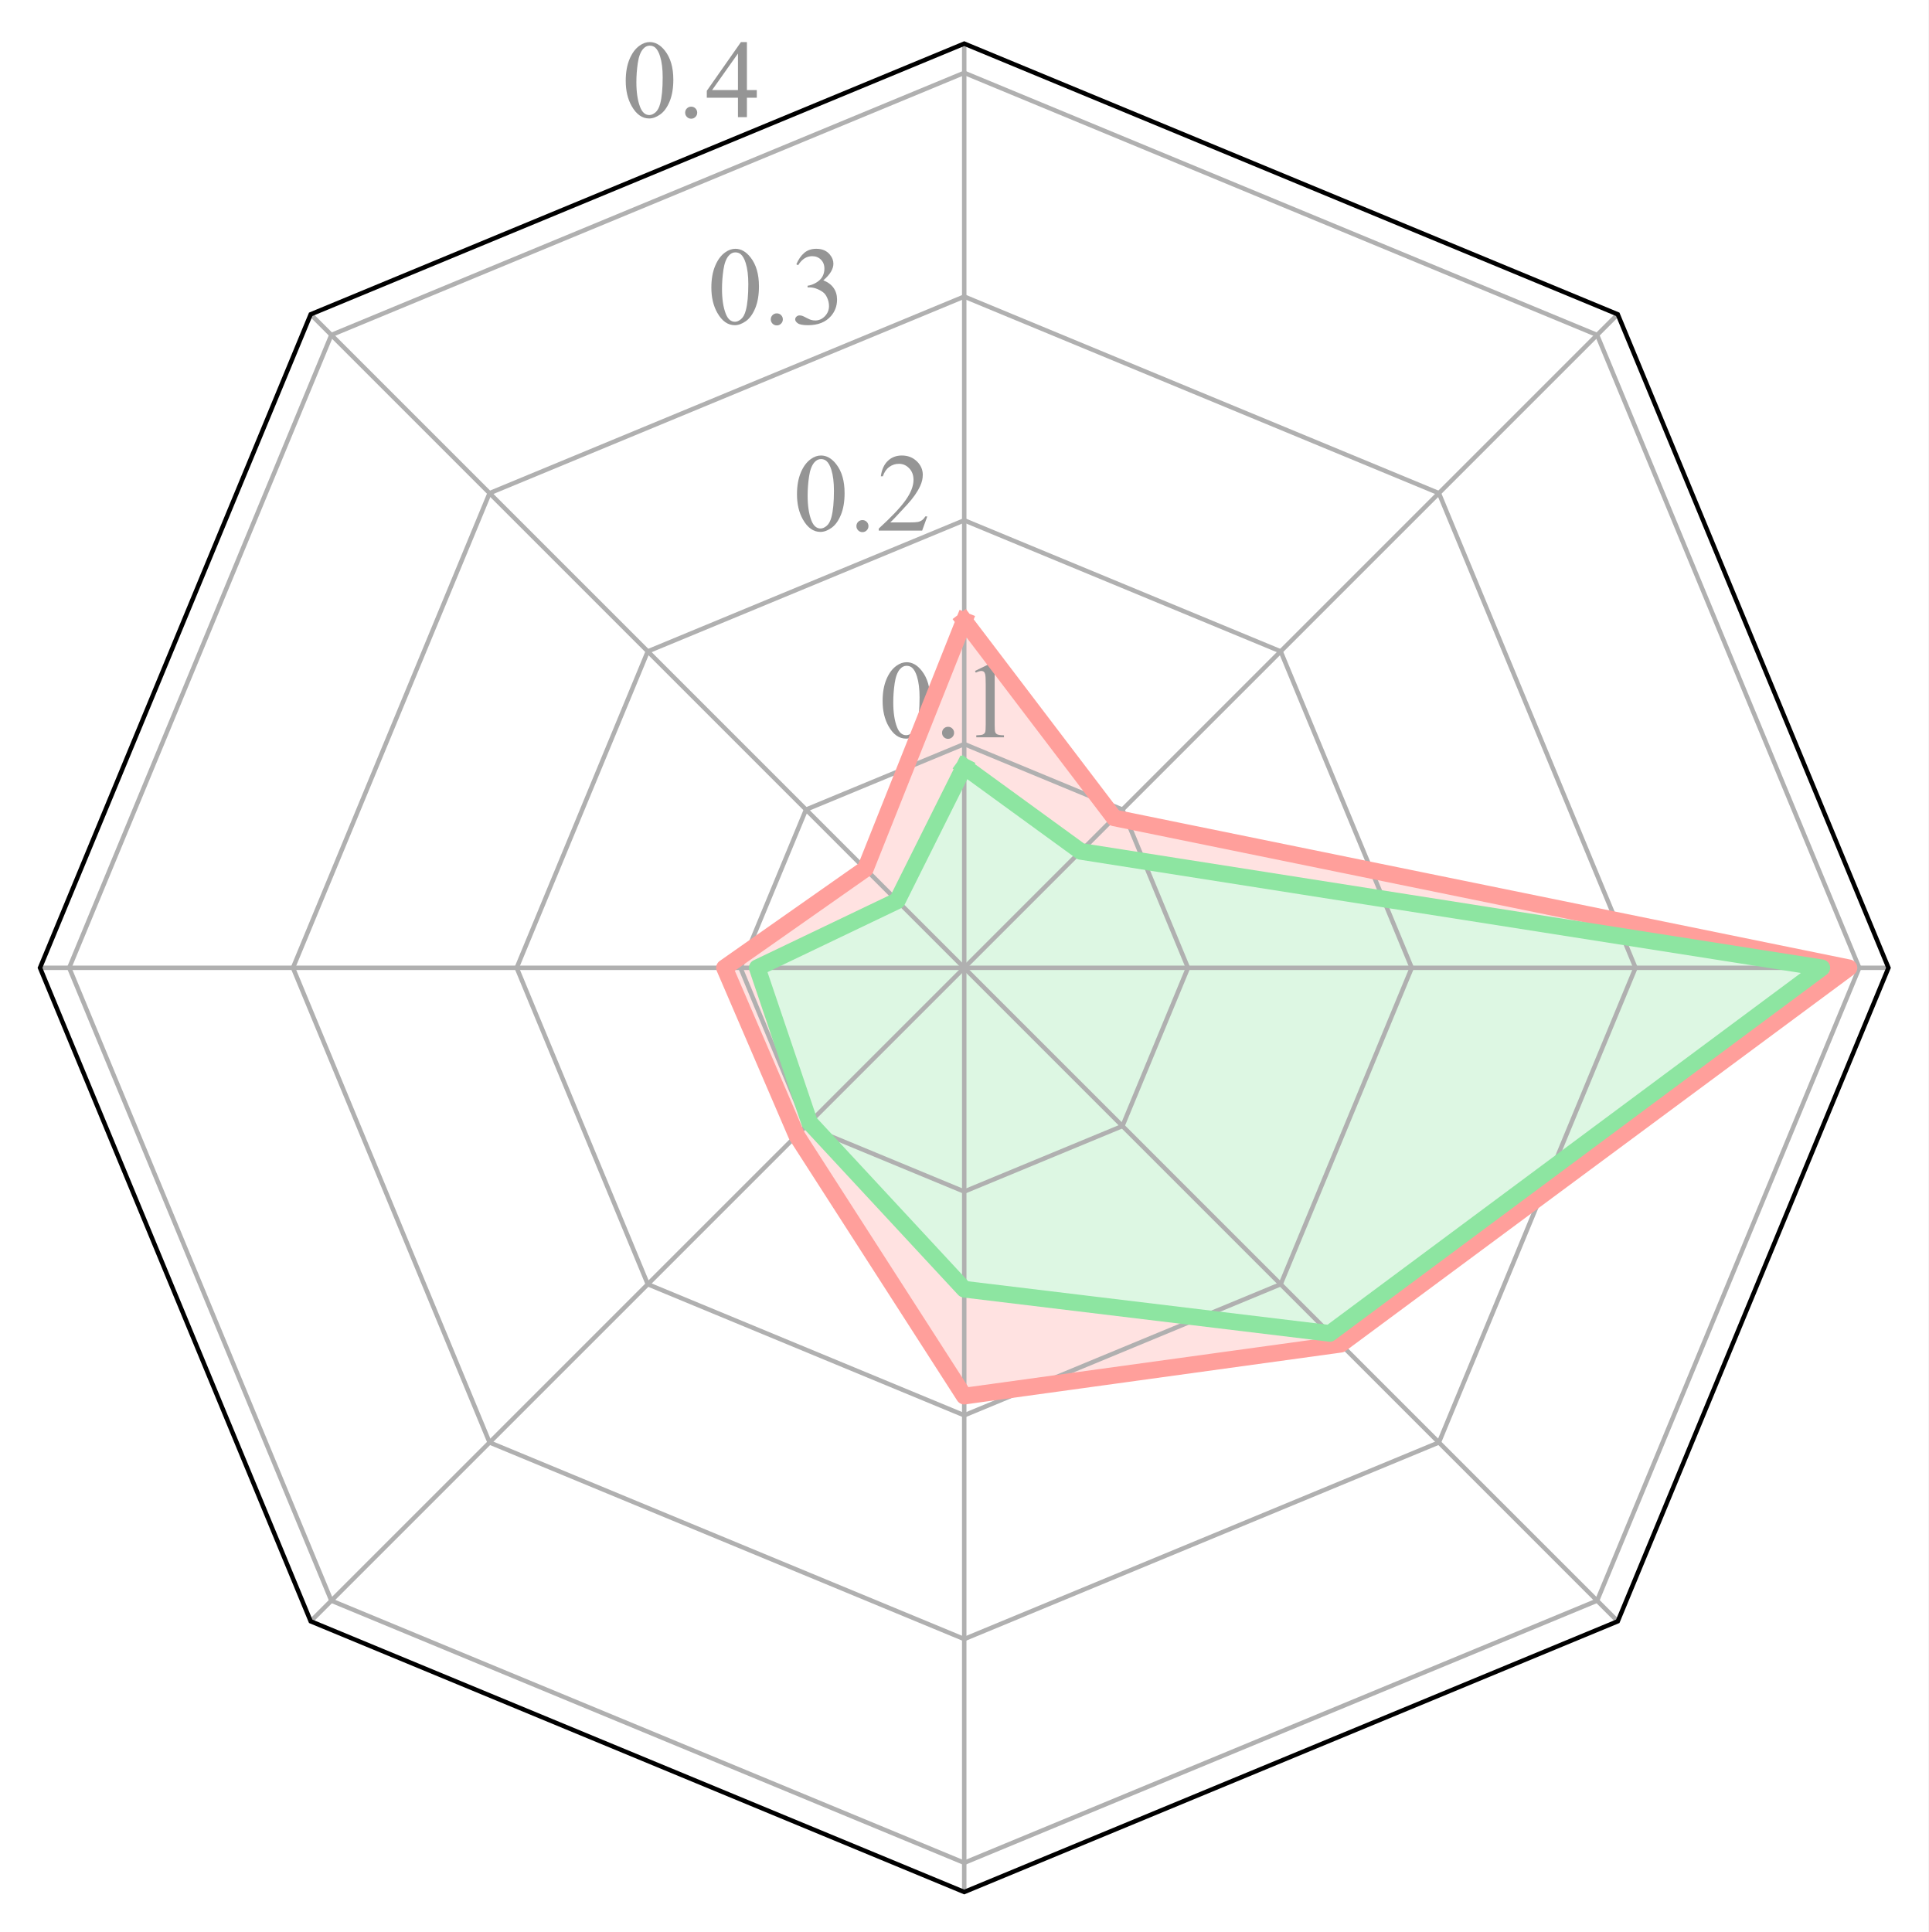
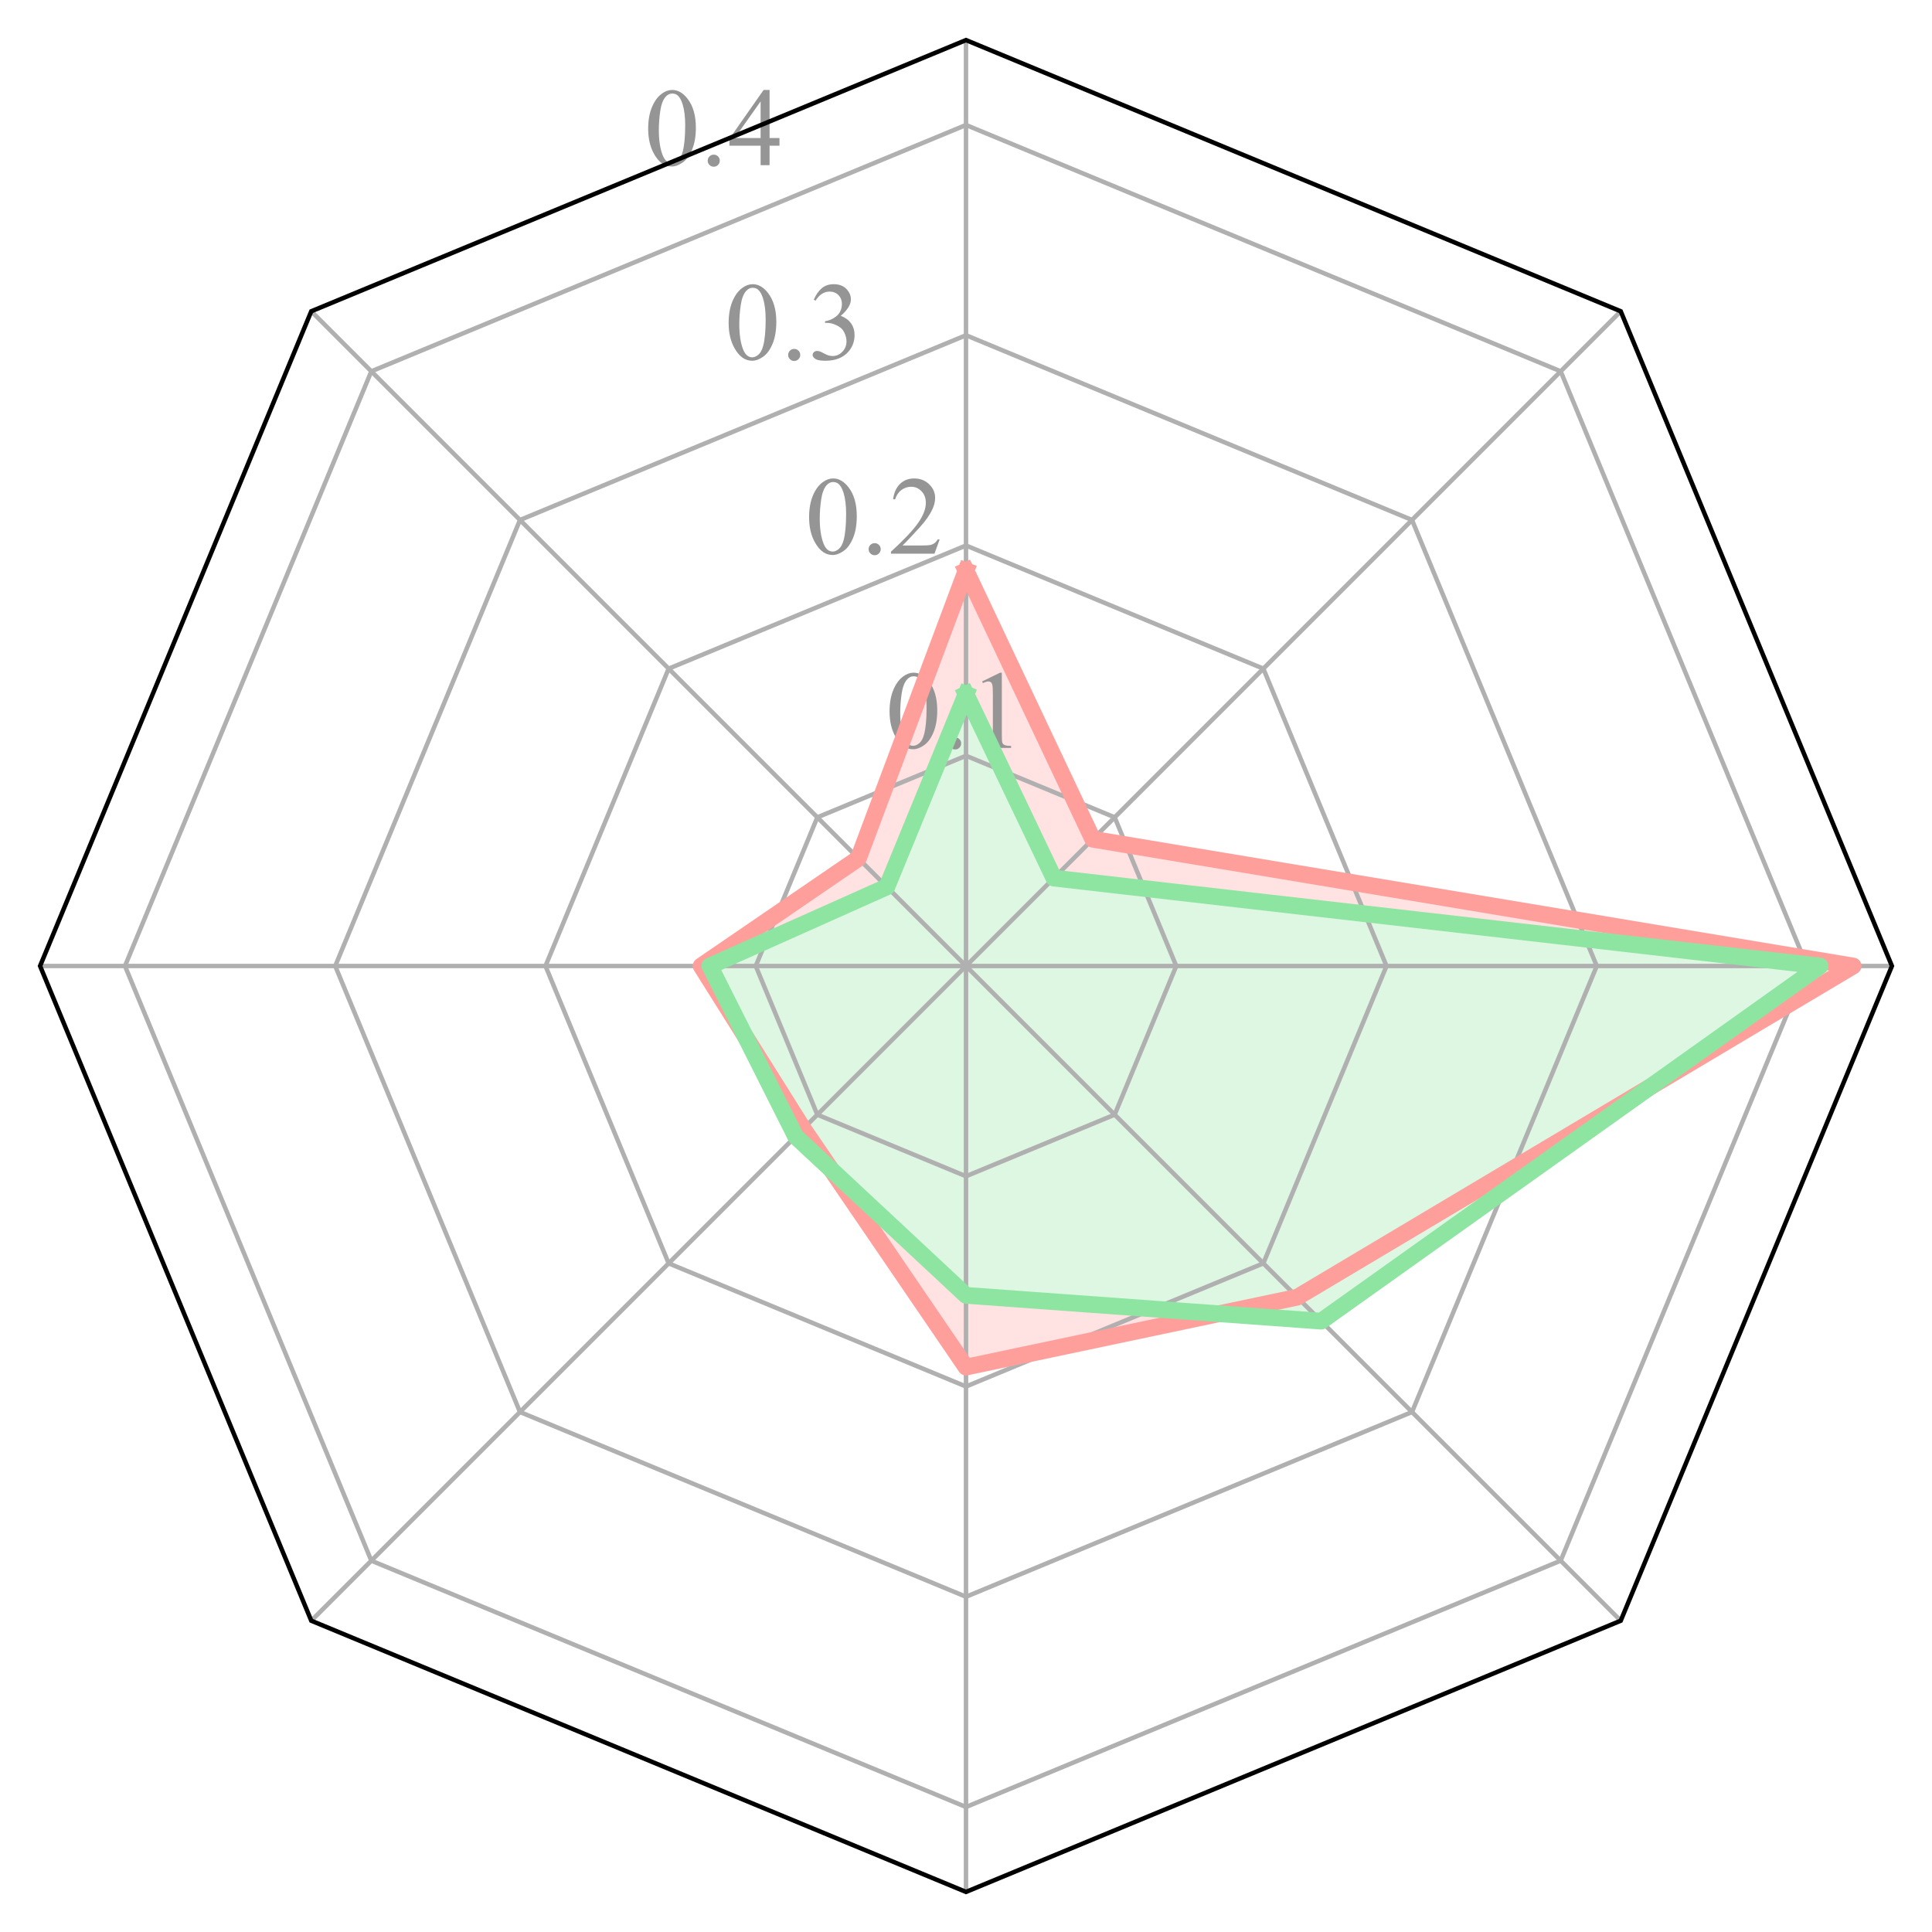
- <svg xmlns="http://www.w3.org/2000/svg" xmlns:xlink="http://www.w3.org/1999/xlink" width="347.04pt" height="347.692pt" viewBox="0 0 347.04 347.692" version="1.1">
+ <svg xmlns="http://www.w3.org/2000/svg" xmlns:xlink="http://www.w3.org/1999/xlink" width="347.04pt" height="347.04pt" viewBox="0 0 347.04 347.04" version="1.1">
  <defs>
    <style type="text/css">*{stroke-linejoin: round; stroke-linecap: butt}</style>
  </defs>
  <g id="figure_1">
    <g id="patch_1">
-       <path d="M 0 347.692  L 347.04 347.692  L 347.04 -0  L 0 -0  z " style="fill: #ffffff" />
+       <path d="M 0 347.04  L 347.04 347.04  L 347.04 -0  L 0 -0  z " style="fill: #ffffff" />
    </g>
    <g id="axes_1">
      <g id="patch_2">
-         <path d="M 173.52 7.852  L 55.914 56.566  L 7.2 174.172  L 55.914 291.778  L 173.52 340.492  L 291.126 291.778  L 339.84 174.172  L 291.126 56.566  z " style="fill: #ffffff" />
+         <path d="M 173.52 7.2  L 55.914 55.914  L 7.2 173.52  L 55.914 291.126  L 173.52 339.84  L 291.126 291.126  L 339.84 173.52  L 291.126 55.914  z " style="fill: #ffffff" />
      </g>
      <g id="patch_3">
-         <path d="M 173.52 111.695  L 155.725 156.377  L 130.376 174.172  L 143.357 204.335  L 173.52 251.251  L 241.261 241.913  L 332.732 174.172  L 200.504 147.188  z " clip-path="url(#p85426ad76f)" style="fill: #ff9f9b; opacity: 0.3; stroke: #ff9f9b; stroke-linejoin: miter" />
+         <path d="M 173.52 102.52  L 154.191 154.191  L 125.936 173.52  L 144.294 202.746  L 173.52 245.571  L 233.015 233.015  L 332.877 173.52  L 196.291 150.749  z " clip-path="url(#p7e24c21e16)" style="fill: #ff9f9b; opacity: 0.3; stroke: #ff9f9b; stroke-linejoin: miter" />
      </g>
      <g id="patch_4">
-         <path d="M 173.52 137.971  L 161.463 162.115  L 136.269 174.172  L 145.684 202.008  L 173.52 232.011  L 239.309 239.961  L 327.845 174.172  L 194.476 153.216  z " clip-path="url(#p85426ad76f)" style="fill: #ffffff; stroke: #ffffff; stroke-linejoin: miter" />
+         <path d="M 173.52 124.695  L 159.307 159.307  L 127.512 173.52  L 142.911 204.129  L 173.52 232.682  L 237.315 237.315  L 326.929 173.52  L 189.309 157.731  z " clip-path="url(#p7e24c21e16)" style="fill: #ffffff; stroke: #ffffff; stroke-linejoin: miter" />
      </g>
      <g id="patch_5">
-         <path d="M 173.52 137.971  L 161.463 162.115  L 136.269 174.172  L 145.684 202.008  L 173.52 232.011  L 239.309 239.961  L 327.845 174.172  L 194.476 153.216  z " clip-path="url(#p85426ad76f)" style="fill: #8de5a1; opacity: 0.3; stroke: #8de5a1; stroke-linejoin: miter" />
+         <path d="M 173.52 124.695  L 159.307 159.307  L 127.512 173.52  L 142.911 204.129  L 173.52 232.682  L 237.315 237.315  L 326.929 173.52  L 189.309 157.731  z " clip-path="url(#p7e24c21e16)" style="fill: #8de5a1; opacity: 0.3; stroke: #8de5a1; stroke-linejoin: miter" />
      </g>
      <g id="matplotlib.axis_1">
        <g id="xtick_1">
          <g id="line2d_1">
-             <path d="M 173.52 174.172  L 173.52 153.382  L 173.52 132.592  L 173.52 111.802  L 173.52 91.012  L 173.52 70.222  L 173.52 49.432  L 173.52 28.642  L 173.52 7.852  " clip-path="url(#p85426ad76f)" style="fill: none; stroke: #b0b0b0; stroke-width: 0.8; stroke-linecap: square" />
+             <path d="M 173.52 173.52  L 173.52 152.73  L 173.52 131.94  L 173.52 111.15  L 173.52 90.36  L 173.52 69.57  L 173.52 48.78  L 173.52 27.99  L 173.52 7.2  " clip-path="url(#p7e24c21e16)" style="fill: none; stroke: #b0b0b0; stroke-width: 0.8; stroke-linecap: square" />
          </g>
        </g>
        <g id="xtick_2">
          <g id="line2d_2">
-             <path d="M 173.52 174.172  L 158.819 159.471  L 144.119 144.771  L 129.418 130.07  L 114.717 115.369  L 100.016 100.668  L 85.316 85.968  L 70.615 71.267  L 55.914 56.566  " clip-path="url(#p85426ad76f)" style="fill: none; stroke: #b0b0b0; stroke-width: 0.8; stroke-linecap: square" />
+             <path d="M 173.52 173.52  L 158.819 158.819  L 144.119 144.119  L 129.418 129.418  L 114.717 114.717  L 100.016 100.016  L 85.316 85.316  L 70.615 70.615  L 55.914 55.914  " clip-path="url(#p7e24c21e16)" style="fill: none; stroke: #b0b0b0; stroke-width: 0.8; stroke-linecap: square" />
          </g>
        </g>
        <g id="xtick_3">
          <g id="line2d_3">
-             <path d="M 173.52 174.172  L 152.73 174.172  L 131.94 174.172  L 111.15 174.172  L 90.36 174.172  L 69.57 174.172  L 48.78 174.172  L 27.99 174.172  L 7.2 174.172  " clip-path="url(#p85426ad76f)" style="fill: none; stroke: #b0b0b0; stroke-width: 0.8; stroke-linecap: square" />
+             <path d="M 173.52 173.52  L 152.73 173.52  L 131.94 173.52  L 111.15 173.52  L 90.36 173.52  L 69.57 173.52  L 48.78 173.52  L 27.99 173.52  L 7.2 173.52  " clip-path="url(#p7e24c21e16)" style="fill: none; stroke: #b0b0b0; stroke-width: 0.8; stroke-linecap: square" />
          </g>
        </g>
        <g id="xtick_4">
          <g id="line2d_4">
-             <path d="M 173.52 174.172  L 158.819 188.873  L 144.119 203.574  L 129.418 218.274  L 114.717 232.975  L 100.016 247.676  L 85.316 262.377  L 70.615 277.077  L 55.914 291.778  " clip-path="url(#p85426ad76f)" style="fill: none; stroke: #b0b0b0; stroke-width: 0.8; stroke-linecap: square" />
+             <path d="M 173.52 173.52  L 158.819 188.221  L 144.119 202.922  L 129.418 217.622  L 114.717 232.323  L 100.016 247.024  L 85.316 261.724  L 70.615 276.425  L 55.914 291.126  " clip-path="url(#p7e24c21e16)" style="fill: none; stroke: #b0b0b0; stroke-width: 0.8; stroke-linecap: square" />
          </g>
        </g>
        <g id="xtick_5">
          <g id="line2d_5">
-             <path d="M 173.52 174.172  L 173.52 194.962  L 173.52 215.752  L 173.52 236.542  L 173.52 257.332  L 173.52 278.122  L 173.52 298.912  L 173.52 319.702  L 173.52 340.492  " clip-path="url(#p85426ad76f)" style="fill: none; stroke: #b0b0b0; stroke-width: 0.8; stroke-linecap: square" />
+             <path d="M 173.52 173.52  L 173.52 194.31  L 173.52 215.1  L 173.52 235.89  L 173.52 256.68  L 173.52 277.47  L 173.52 298.26  L 173.52 319.05  L 173.52 339.84  " clip-path="url(#p7e24c21e16)" style="fill: none; stroke: #b0b0b0; stroke-width: 0.8; stroke-linecap: square" />
          </g>
        </g>
        <g id="xtick_6">
          <g id="line2d_6">
-             <path d="M 173.52 174.172  L 188.221 188.873  L 202.922 203.574  L 217.622 218.274  L 232.323 232.975  L 247.024 247.676  L 261.724 262.377  L 276.425 277.077  L 291.126 291.778  " clip-path="url(#p85426ad76f)" style="fill: none; stroke: #b0b0b0; stroke-width: 0.8; stroke-linecap: square" />
+             <path d="M 173.52 173.52  L 188.221 188.221  L 202.922 202.922  L 217.622 217.622  L 232.323 232.323  L 247.024 247.024  L 261.724 261.724  L 276.425 276.425  L 291.126 291.126  " clip-path="url(#p7e24c21e16)" style="fill: none; stroke: #b0b0b0; stroke-width: 0.8; stroke-linecap: square" />
          </g>
        </g>
        <g id="xtick_7">
          <g id="line2d_7">
-             <path d="M 173.52 174.172  L 194.31 174.172  L 215.1 174.172  L 235.89 174.172  L 256.68 174.172  L 277.47 174.172  L 298.26 174.172  L 319.05 174.172  L 339.84 174.172  " clip-path="url(#p85426ad76f)" style="fill: none; stroke: #b0b0b0; stroke-width: 0.8; stroke-linecap: square" />
+             <path d="M 173.52 173.52  L 194.31 173.52  L 215.1 173.52  L 235.89 173.52  L 256.68 173.52  L 277.47 173.52  L 298.26 173.52  L 319.05 173.52  L 339.84 173.52  " clip-path="url(#p7e24c21e16)" style="fill: none; stroke: #b0b0b0; stroke-width: 0.8; stroke-linecap: square" />
          </g>
        </g>
        <g id="xtick_8">
          <g id="line2d_8">
-             <path d="M 173.52 174.172  L 188.221 159.471  L 202.922 144.771  L 217.622 130.07  L 232.323 115.369  L 247.024 100.668  L 261.724 85.968  L 276.425 71.267  L 291.126 56.566  " clip-path="url(#p85426ad76f)" style="fill: none; stroke: #b0b0b0; stroke-width: 0.8; stroke-linecap: square" />
+             <path d="M 173.52 173.52  L 188.221 158.819  L 202.922 144.119  L 217.622 129.418  L 232.323 114.717  L 247.024 100.016  L 261.724 85.316  L 276.425 70.615  L 291.126 55.914  " clip-path="url(#p7e24c21e16)" style="fill: none; stroke: #b0b0b0; stroke-width: 0.8; stroke-linecap: square" />
          </g>
        </g>
      </g>
      <g id="matplotlib.axis_2">
        <g id="ytick_1">
          <g id="line2d_9">
-             <path d="M 173.52 133.905  L 145.047 145.699  L 133.253 174.172  L 145.047 202.645  L 173.52 214.439  L 201.993 202.645  L 213.787 174.172  L 201.993 145.699  L 173.52 133.905  " clip-path="url(#p85426ad76f)" style="fill: none; stroke: #b0b0b0; stroke-width: 0.8; stroke-linecap: square" />
+             <path d="M 173.52 135.753  L 146.815 146.815  L 135.753 173.52  L 146.815 200.225  L 173.52 211.287  L 200.225 200.225  L 211.287 173.52  L 200.225 146.815  L 173.52 135.753  " clip-path="url(#p7e24c21e16)" style="fill: none; stroke: #b0b0b0; stroke-width: 0.8; stroke-linecap: square" />
          </g>
          <g id="text_1">
-             <g style="fill: #959595" transform="translate(158.1106 132.6924) scale(0.2 -0.2)">
+             <g style="fill: #959595" transform="translate(159.0672 134.3496) scale(0.2 -0.2)">
              <defs>
                <path id="TimesNewRomanPSMT-30" d="M 231 2094  Q 231 2819 450 3342  Q 669 3866 1031 4122  Q 1313 4325 1613 4325  Q 2100 4325 2488 3828  Q 2972 3213 2972 2159  Q 2972 1422 2759 906  Q 2547 391 2217 158  Q 1888 -75 1581 -75  Q 975 -75 572 641  Q 231 1244 231 2094  z M 844 2016  Q 844 1141 1059 588  Q 1238 122 1591 122  Q 1759 122 1940 273  Q 2122 425 2216 781  Q 2359 1319 2359 2297  Q 2359 3022 2209 3506  Q 2097 3866 1919 4016  Q 1791 4119 1609 4119  Q 1397 4119 1231 3928  Q 1006 3669 925 3112  Q 844 2556 844 2016  z " transform="scale(0.015625)" />
                <path id="TimesNewRomanPSMT-2e" d="M 800 606  Q 947 606 1047 504  Q 1147 403 1147 259  Q 1147 116 1045 14  Q 944 -88 800 -88  Q 656 -88 554 14  Q 453 116 453 259  Q 453 406 554 506  Q 656 606 800 606  z " transform="scale(0.015625)" />
                <path id="TimesNewRomanPSMT-31" d="M 750 3822  L 1781 4325  L 1884 4325  L 1884 747  Q 1884 391 1914 303  Q 1944 216 2037 169  Q 2131 122 2419 116  L 2419 0  L 825 0  L 825 116  Q 1125 122 1212 167  Q 1300 213 1334 289  Q 1369 366 1369 747  L 1369 3034  Q 1369 3497 1338 3628  Q 1316 3728 1258 3775  Q 1200 3822 1119 3822  Q 1003 3822 797 3725  L 750 3822  z " transform="scale(0.015625)" />
              </defs>
              <use xlink:href="#TimesNewRomanPSMT-30" />
              <use xlink:href="#TimesNewRomanPSMT-2e" x="50" />
              <use xlink:href="#TimesNewRomanPSMT-31" x="75" />
            </g>
          </g>
        </g>
        <g id="ytick_2">
          <g id="line2d_10">
-             <path d="M 173.52 93.639  L 116.574 117.226  L 92.986 174.172  L 116.574 231.118  L 173.52 254.706  L 230.466 231.118  L 254.054 174.172  L 230.466 117.226  L 173.52 93.639  " clip-path="url(#p85426ad76f)" style="fill: none; stroke: #b0b0b0; stroke-width: 0.8; stroke-linecap: square" />
+             <path d="M 173.52 97.986  L 120.109 120.109  L 97.986 173.52  L 120.109 226.931  L 173.52 249.054  L 226.931 226.931  L 249.054 173.52  L 226.931 120.109  L 173.52 97.986  " clip-path="url(#p7e24c21e16)" style="fill: none; stroke: #b0b0b0; stroke-width: 0.8; stroke-linecap: square" />
          </g>
          <g id="text_2">
-             <g style="fill: #959595" transform="translate(142.7011 95.4908) scale(0.2 -0.2)">
+             <g style="fill: #959595" transform="translate(144.6143 99.4574) scale(0.2 -0.2)">
              <defs>
                <path id="TimesNewRomanPSMT-32" d="M 2934 816  L 2638 0  L 138 0  L 138 116  Q 1241 1122 1691 1759  Q 2141 2397 2141 2925  Q 2141 3328 1894 3587  Q 1647 3847 1303 3847  Q 991 3847 742 3664  Q 494 3481 375 3128  L 259 3128  Q 338 3706 661 4015  Q 984 4325 1469 4325  Q 1984 4325 2329 3994  Q 2675 3663 2675 3213  Q 2675 2891 2525 2569  Q 2294 2063 1775 1497  Q 997 647 803 472  L 1909 472  Q 2247 472 2383 497  Q 2519 522 2628 598  Q 2738 675 2819 816  L 2934 816  z " transform="scale(0.015625)" />
              </defs>
              <use xlink:href="#TimesNewRomanPSMT-30" />
              <use xlink:href="#TimesNewRomanPSMT-2e" x="50" />
              <use xlink:href="#TimesNewRomanPSMT-32" x="75" />
            </g>
          </g>
        </g>
        <g id="ytick_3">
          <g id="line2d_11">
-             <path d="M 173.52 53.372  L 88.101 88.753  L 52.72 174.172  L 88.101 259.591  L 173.52 294.973  L 258.939 259.591  L 294.32 174.172  L 258.939 88.753  L 173.52 53.372  " clip-path="url(#p85426ad76f)" style="fill: none; stroke: #b0b0b0; stroke-width: 0.8; stroke-linecap: square" />
+             <path d="M 173.52 60.219  L 93.404 93.404  L 60.219 173.52  L 93.404 253.636  L 173.52 286.821  L 253.636 253.636  L 286.821 173.52  L 253.636 93.404  L 173.52 60.219  " clip-path="url(#p7e24c21e16)" style="fill: none; stroke: #b0b0b0; stroke-width: 0.8; stroke-linecap: square" />
          </g>
          <g id="text_3">
-             <g style="fill: #959595" transform="translate(127.2917 58.28915) scale(0.2 -0.2)">
+             <g style="fill: #959595" transform="translate(130.1615 64.56516) scale(0.2 -0.2)">
              <defs>
                <path id="TimesNewRomanPSMT-33" d="M 325 3431  Q 506 3859 782 4092  Q 1059 4325 1472 4325  Q 1981 4325 2253 3994  Q 2459 3747 2459 3466  Q 2459 3003 1878 2509  Q 2269 2356 2469 2072  Q 2669 1788 2669 1403  Q 2669 853 2319 450  Q 1863 -75 997 -75  Q 569 -75 414 31  Q 259 138 259 259  Q 259 350 332 419  Q 406 488 509 488  Q 588 488 669 463  Q 722 447 909 348  Q 1097 250 1169 231  Q 1284 197 1416 197  Q 1734 197 1970 444  Q 2206 691 2206 1028  Q 2206 1275 2097 1509  Q 2016 1684 1919 1775  Q 1784 1900 1550 2001  Q 1316 2103 1072 2103  L 972 2103  L 972 2197  Q 1219 2228 1467 2375  Q 1716 2522 1828 2728  Q 1941 2934 1941 3181  Q 1941 3503 1739 3701  Q 1538 3900 1238 3900  Q 753 3900 428 3381  L 325 3431  z " transform="scale(0.015625)" />
              </defs>
              <use xlink:href="#TimesNewRomanPSMT-30" />
              <use xlink:href="#TimesNewRomanPSMT-2e" x="50" />
              <use xlink:href="#TimesNewRomanPSMT-33" x="75" />
            </g>
          </g>
        </g>
        <g id="ytick_4">
          <g id="line2d_12">
-             <path d="M 173.52 13.105  L 59.628 60.281  L 12.453 174.172  L 59.628 288.064  L 173.52 335.239  L 287.412 288.064  L 334.587 174.172  L 287.412 60.281  L 173.52 13.105  " clip-path="url(#p85426ad76f)" style="fill: none; stroke: #b0b0b0; stroke-width: 0.8; stroke-linecap: square" />
+             <path d="M 173.52 22.452  L 66.699 66.699  L 22.452 173.52  L 66.699 280.341  L 173.52 324.588  L 280.341 280.341  L 324.588 173.52  L 280.341 66.699  L 173.52 22.452  " clip-path="url(#p7e24c21e16)" style="fill: none; stroke: #b0b0b0; stroke-width: 0.8; stroke-linecap: square" />
          </g>
          <g id="text_4">
-             <g style="fill: #959595" transform="translate(111.8823 21.0875) scale(0.2 -0.2)">
+             <g style="fill: #959595" transform="translate(115.7086 29.67292) scale(0.2 -0.2)">
              <defs>
                <path id="TimesNewRomanPSMT-34" d="M 2978 1563  L 2978 1119  L 2409 1119  L 2409 0  L 1894 0  L 1894 1119  L 100 1119  L 100 1519  L 2066 4325  L 2409 4325  L 2409 1563  L 2978 1563  z M 1894 1563  L 1894 3666  L 406 1563  L 1894 1563  z " transform="scale(0.015625)" />
              </defs>
              <use xlink:href="#TimesNewRomanPSMT-30" />
              <use xlink:href="#TimesNewRomanPSMT-2e" x="50" />
              <use xlink:href="#TimesNewRomanPSMT-34" x="75" />
            </g>
          </g>
        </g>
      </g>
      <g id="line2d_13">
-         <path d="M 173.52 111.695  L 155.725 156.377  L 130.376 174.172  L 143.357 204.335  L 173.52 251.251  L 241.261 241.913  L 332.732 174.172  L 200.504 147.188  L 173.52 111.695  " clip-path="url(#p85426ad76f)" style="fill: none; stroke: #ff9f9b; stroke-width: 3; stroke-linecap: square" />
+         <path d="M 173.52 102.52  L 154.191 154.191  L 125.936 173.52  L 144.294 202.746  L 173.52 245.571  L 233.015 233.015  L 332.877 173.52  L 196.291 150.749  L 173.52 102.52  " clip-path="url(#p7e24c21e16)" style="fill: none; stroke: #ff9f9b; stroke-width: 3; stroke-linecap: square" />
      </g>
      <g id="line2d_14">
-         <path d="M 173.52 137.971  L 161.463 162.115  L 136.269 174.172  L 145.684 202.008  L 173.52 232.011  L 239.309 239.961  L 327.845 174.172  L 194.476 153.216  L 173.52 137.971  " clip-path="url(#p85426ad76f)" style="fill: none; stroke: #8de5a1; stroke-width: 3; stroke-linecap: square" />
+         <path d="M 173.52 124.695  L 159.307 159.307  L 127.512 173.52  L 142.911 204.129  L 173.52 232.682  L 237.315 237.315  L 326.929 173.52  L 189.309 157.731  L 173.52 124.695  " clip-path="url(#p7e24c21e16)" style="fill: none; stroke: #8de5a1; stroke-width: 3; stroke-linecap: square" />
      </g>
      <g id="patch_6">
-         <path d="M 173.52 7.852  L 55.914 56.566  L 7.2 174.172  L 55.914 291.778  L 173.52 340.492  L 291.126 291.778  L 339.84 174.172  L 291.126 56.566  L 173.52 7.852  z " style="fill: none; stroke: #000000; stroke-width: 0.8; stroke-linejoin: miter; stroke-linecap: square" />
+         <path d="M 173.52 7.2  L 55.914 55.914  L 7.2 173.52  L 55.914 291.126  L 173.52 339.84  L 291.126 291.126  L 339.84 173.52  L 291.126 55.914  L 173.52 7.2  z " style="fill: none; stroke: #000000; stroke-width: 0.8; stroke-linejoin: miter; stroke-linecap: square" />
      </g>
    </g>
  </g>
  <defs>
-     <clipPath id="p85426ad76f">
-       <path d="M 173.52 7.852  L 55.914 56.566  L 7.2 174.172  L 55.914 291.778  L 173.52 340.492  L 291.126 291.778  L 339.84 174.172  L 291.126 56.566  z " />
+     <clipPath id="p7e24c21e16">
+       <path d="M 173.52 7.2  L 55.914 55.914  L 7.2 173.52  L 55.914 291.126  L 173.52 339.84  L 291.126 291.126  L 339.84 173.52  L 291.126 55.914  z " />
    </clipPath>
  </defs>
</svg>
